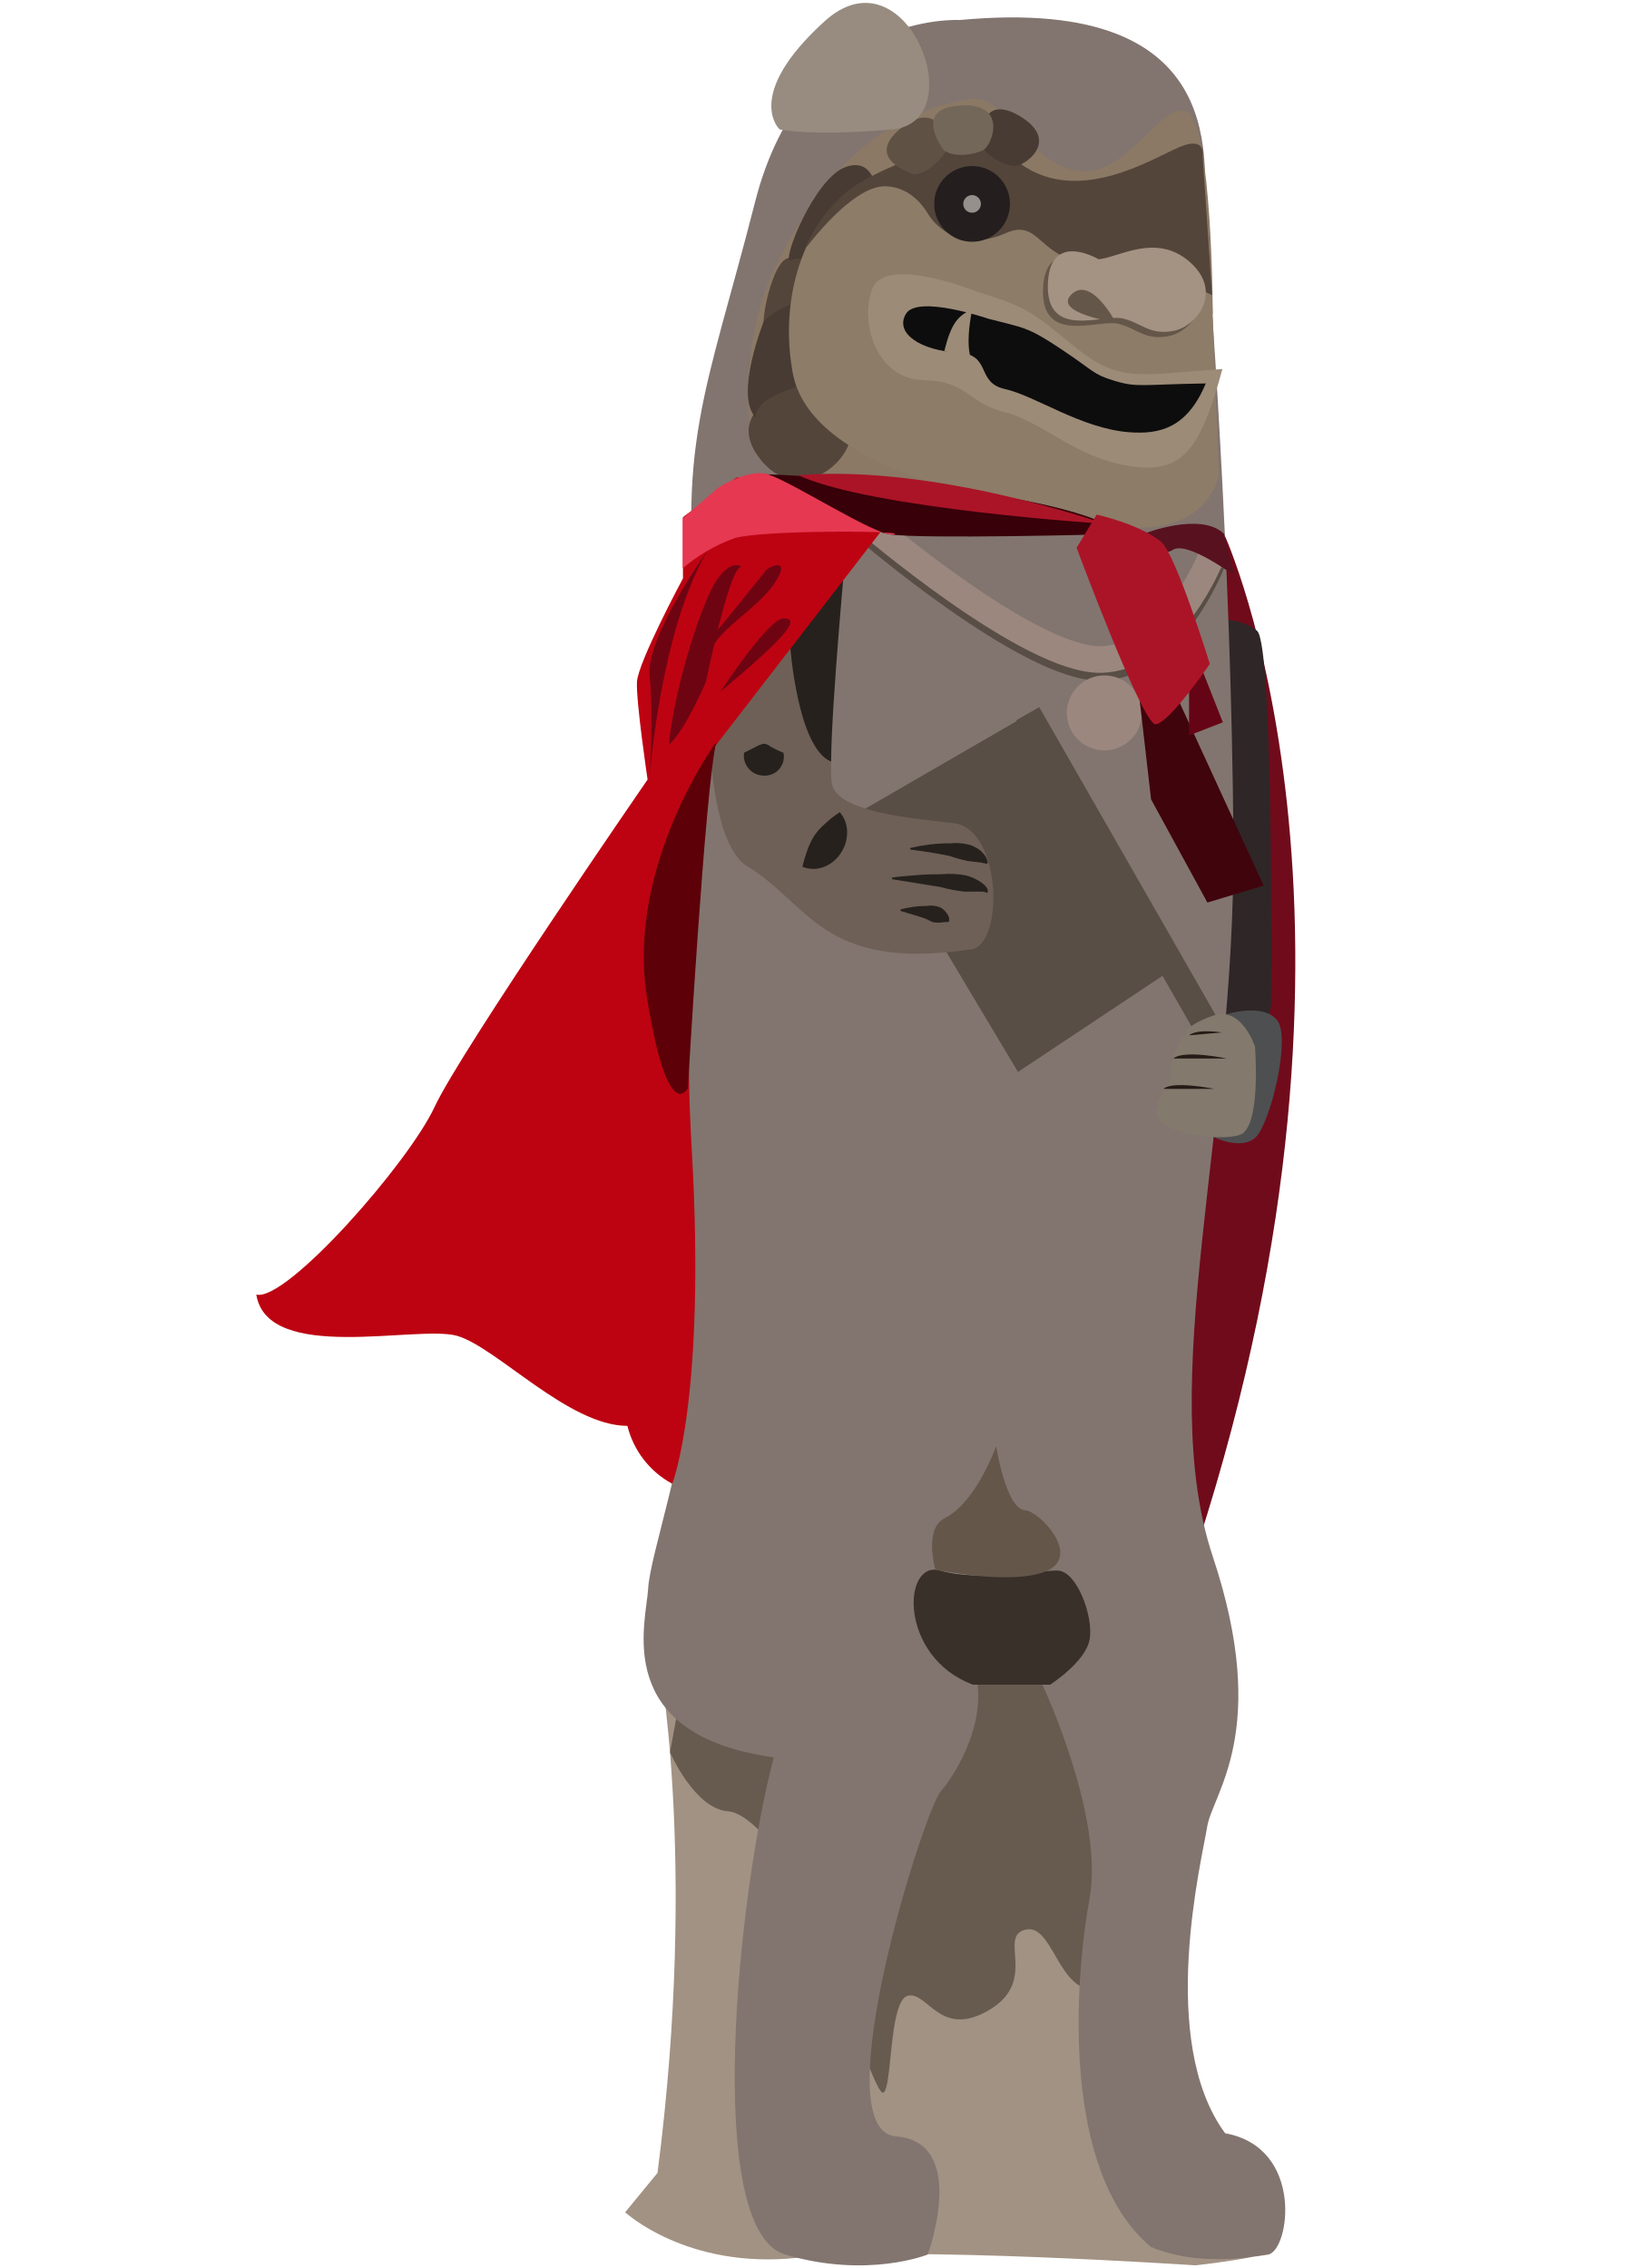
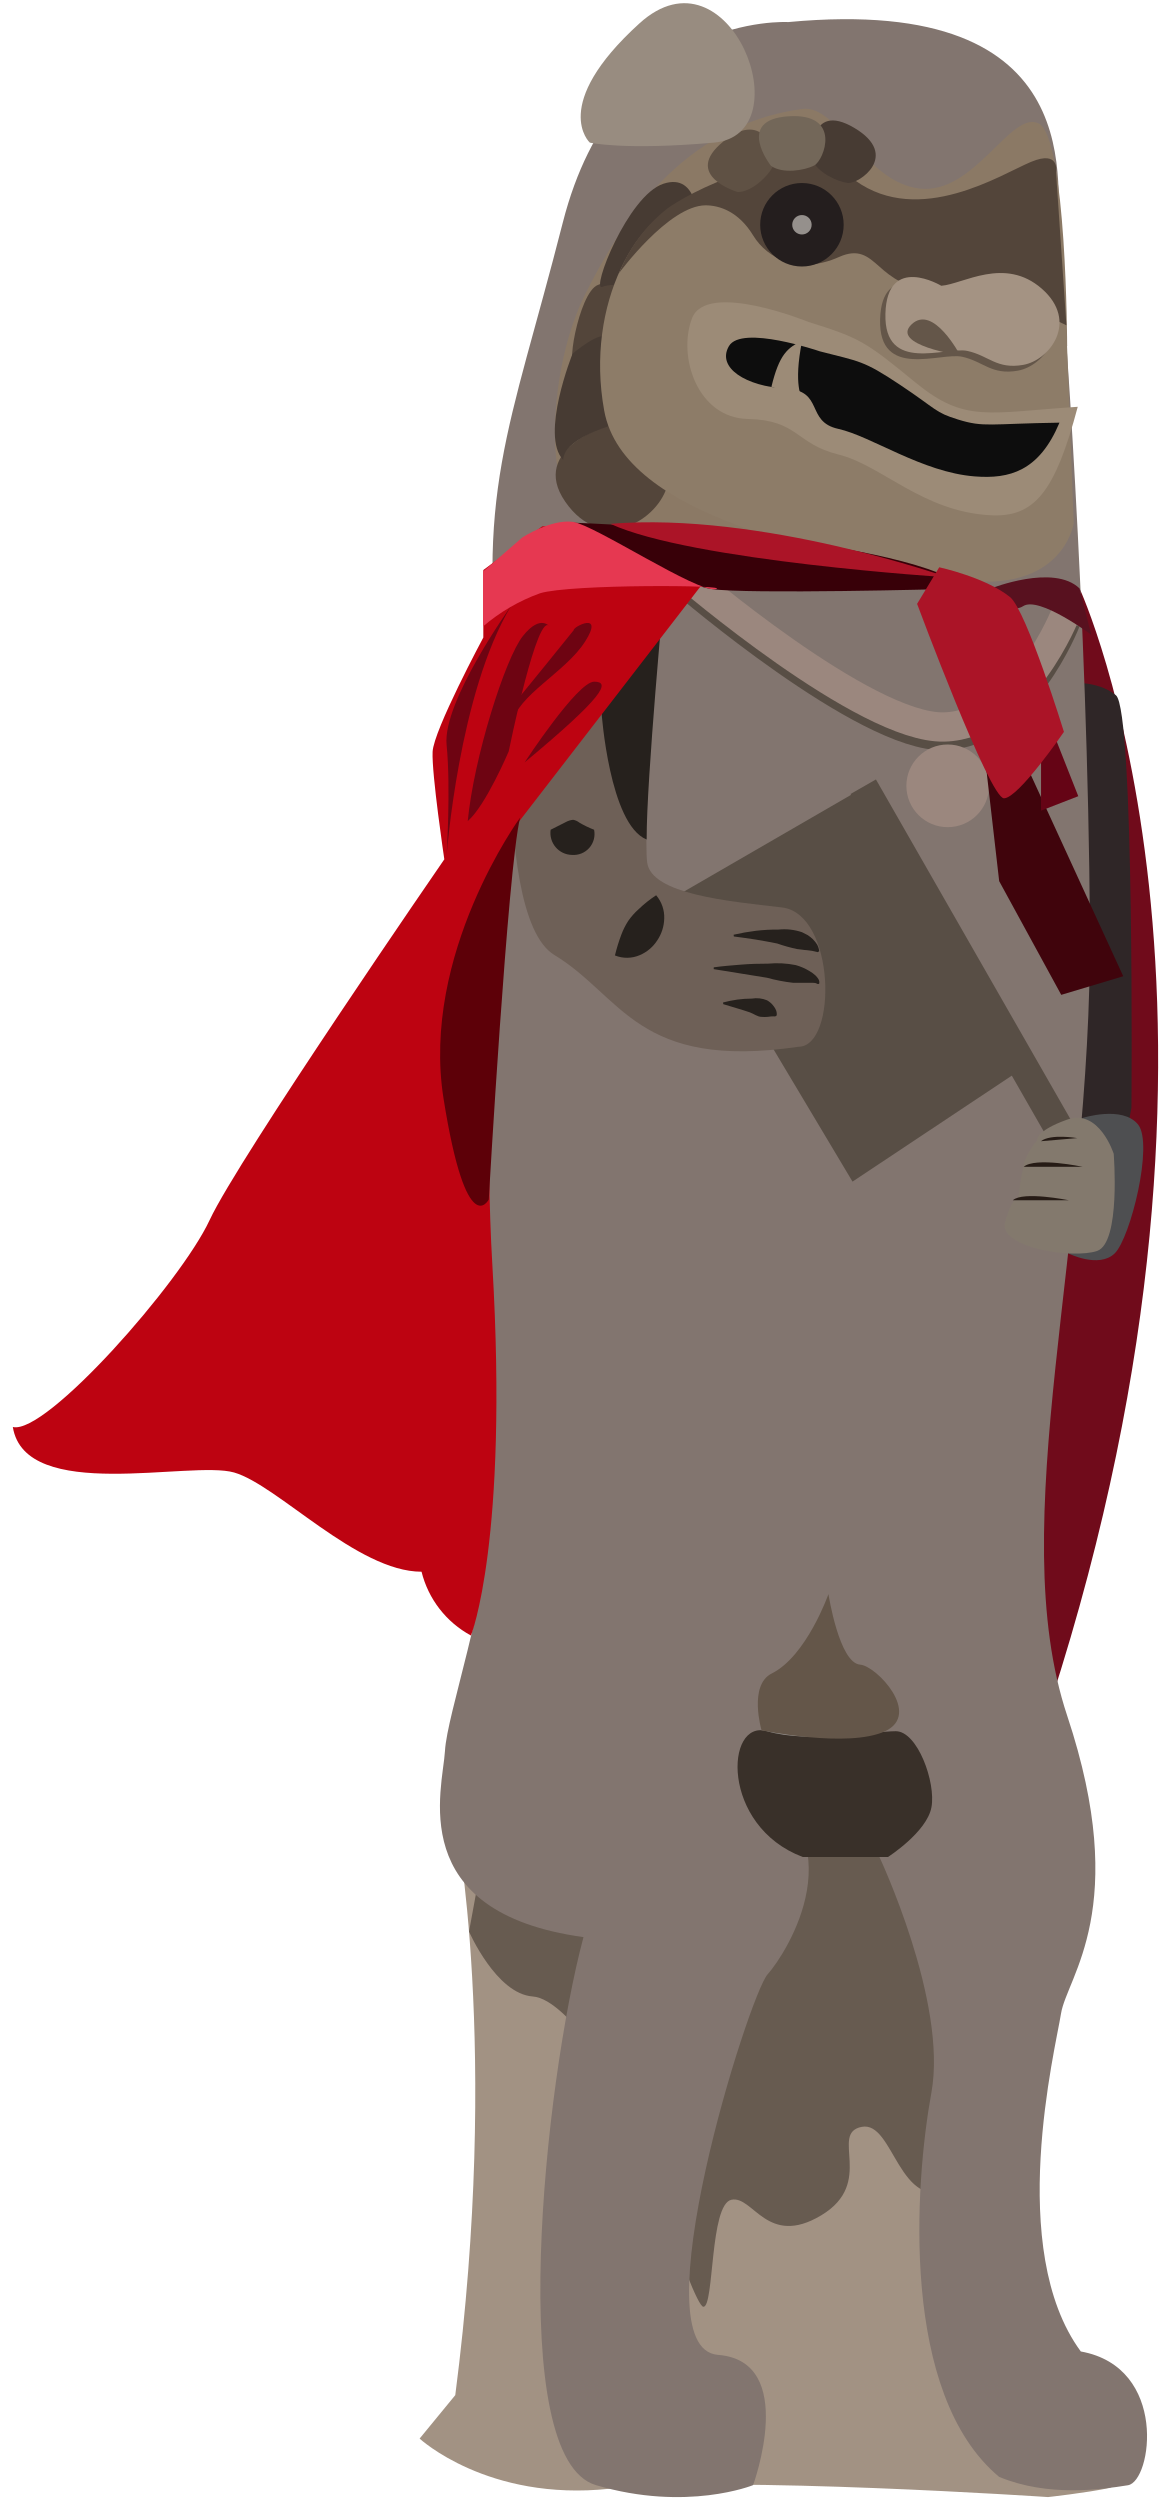
- <svg xmlns="http://www.w3.org/2000/svg" viewBox="0 0 308 427">
+ <svg xmlns="http://www.w3.org/2000/svg" viewBox="0 0 200 427">
  <defs>
    <style>.a{fill:#700b1b;}.b{fill:#2f1a17;}.c{fill:#a29283;}.d{fill:#2c231e;opacity:0.5;}.e{fill:#2f2627;}.f{fill:#82756f;}.g{fill:#393029;}.h{fill:#645649;}.i{fill:#8b7965;}.j{fill:#53453a;}.k{fill:#473b33;}.l{fill:#8d7c68;}.m{fill:#5f5144;}.n{fill:#736759;}.o{fill:#988c80;}.p{fill:#9c8b77;}.q{fill:#0d0d0d;}.r{fill:#241e1e;}.s{fill:#95908c;}.t{fill:#a49383;}.u,.w{fill:none;stroke-miterlimit:10;stroke-width:5px;}.u{stroke:#584e45;}.v{fill:#584e45;}.w{stroke:#9b877e;}.x{fill:#9b877e;}.y{fill:#4e4f51;}.z{fill:#6e6057;}.aa{fill:#26211d;}.ab{fill:#83796d;}.ac{fill:#261b15;}.ad{fill:#bd0311;}.ae{fill:#380008;}.af{fill:#58111f;}.ag{fill:#40040c;}.ah{fill:#650415;}.ai{fill:#ab1427;}.aj{fill:#6e0412;}.ak{fill:#e63851;}.al{fill:#5d0008;}</style>
  </defs>
-   <path class="a" d="M230.39,100.51s33.25,71.92-4.92,190.17c-25.89-18.41-17.6-84.7-17.6-84.7Z" />
-   <polygon class="b" points="175.84 204.05 122.28 175.97 130.46 119.87 165.15 146.1 175.84 204.05" />
-   <path class="c" d="M123.76,310.81s7.69,38.94,0,98.28l-6.09,7.42s11.61,10.78,32.43,8.57S225,426.5,225,426.5s6.5-.71,10.53-1.56-17.42-29.09-17.42-29.09l.27-59.87V313.19s-24.84,4.24-36.79,2.65S123.76,310.81,123.76,310.81Z" />
-   <path class="d" d="M126.11,329.91s4.64,10.65,10.9,11.1,15.89,17.22,15.89,17.22S164.3,394,166.15,394s1.06-17.48,4.77-18.28,6.09,8.22,15.36,2.65,1.33-14,6.89-15.1,6.24,14.84,15.63,10.6,5.3-36,5.3-36l-.27-39.74-80.53-7.41Z" />
-   <path class="e" d="M228.39,116.67s5-.57,8.21,2.08,2.65,70.46,2.65,70.46l-1.59,8.48H225.47Z" />
-   <path class="f" d="M180.63,3.77S151.31,2,142.13,38,126.94,84,131.89,120.34s-3.89,49.8-4.24,65.34,1.76,61.11,1.76,74.18-7.06,32.85-7.41,39.21-7.07,27.55,23.66,31.79c-6.71,25.07-13.42,89,2.12,93.6s26.85,0,26.85,0,7.77-21.19-6-22.25,5.3-61.46,8.48-65S193,313.9,173.57,303.3c3.71-15,14.13-28.61,14.13-28.61l7.86,28.7.52,13.51s11.84,25,9,40.54-5.38,51.48,11.57,65.61c8.3,3.45,17.35,2.18,22,1.43,4.09-.65,6.93-20.15-8.05-22.85-12.83-17.44-4.35-51.61-3.38-57.7,1-6.29,12-18,1.06-50.87s4.23-80.53,3.88-134.58-4.59-108.43-5.3-117.26S233.26-1.17,180.63,3.77Z" />
-   <path class="g" d="M183.1,317.17h14.57s6.63-4.24,7.42-8.48-2.38-13-6.09-13-14.84,2.12-22,0S169.06,311.87,183.1,317.17Z" />
-   <path class="h" d="M187.5,272.27s-3.73,10.59-9.69,13.56c-4,2-1.74,9.71-1.74,9.71s14.72,3.08,21.07.17-1.43-11.18-4.23-11.39C189.33,284.05,187.5,272.27,187.5,272.27Z" />
-   <path class="i" d="M183,18.61c6.1-.84,10.73,12.54,20.09,13.6s15.54-13.42,20.31-11.13,4.87,38,4.87,38l-27.3,39.55s-50.16-5.88-56.16-10.53-4.95-25.49,1.06-37.68S162.35,21.44,183,18.61Z" />
-   <path class="j" d="M151.67,56.55s-4.77,1.77-7.06,5,.18-11.66,3.53-12.89a23.74,23.74,0,0,1,5.12-1.42S151.32,54.08,151.67,56.55Z" />
-   <path class="j" d="M150.32,72.46s-14.12,4.06-7.77,13.24,16.07,3,17.49-3C150.47,77.93,150.32,72.46,150.32,72.46Z" />
-   <path class="k" d="M149.88,72.83s-7.68,2.29-7.68,5.74c-4-4.19,1.59-18.15,1.59-18.15s4.77-4.11,6.09-2.78S149.88,72.83,149.88,72.83Z" />
-   <path class="k" d="M155.09,49s-4.24-.8-6.23,0,4.37-15.63,10.46-17.62,5.83,6.76,5.83,6.76S158.53,42.89,155.09,49Z" />
-   <path class="l" d="M197.06,46.51s-2.65-3.71-6-3.88-7.59,2.12-9.71,1.94-7.24-12-16.78-10.42-18.72,17.66-15.37,36,38,24.37,58.11,28.43,22.08-9.18,22.08-9.18l-1.24-33a8.43,8.43,0,0,0-3.71-5.47C221.25,49,197.06,46.51,197.06,46.51Z" />
-   <path class="j" d="M166.5,35.07c2.4,0,5.65,1.06,8.13,5.13s7.94,6.71,14.66,3.7,6.18,5.48,16.42,5.48,22.43,6.18,22.43,6.18l-1.77-26.14s.76-3.88-4.3-1.76-19,11.12-30,3.17S162.51,33.69,160,35.6a26.65,26.65,0,0,0-8.28,11.06S160.2,35.11,166.5,35.07Z" />
-   <path class="m" d="M172,32.8s-9.63-2.82-2.43-8.65,9.31,2.65,8.43,4.32S174.4,32.8,172,32.8Z" />
-   <path class="k" d="M184.64,27.12s-.69-10,7.27-5.28.75,9.66-1.13,9.41S185.48,29.4,184.64,27.12Z" />
-   <path class="n" d="M177.68,28.32s-6.22-7.87,3-8.46,6.07,7.55,4.38,8.41S179.66,29.73,177.68,28.32Z" />
-   <path class="o" d="M146.74,24.36S139.8,18,155.21,4,183.29,23,167.93,24.36,146.74,24.36,146.74,24.36Z" />
-   <path class="p" d="M184.11,55s-17.44-7.14-19.92-.62.93,17,9.55,17.18,8.14,4.27,15.47,6.07S203.52,87.35,215.08,88c7.64.46,11.13-4,15-18.52-15.36,1-19.24,2.79-27.71-4.14S193,57.76,184.11,55Z" />
-   <path class="q" d="M186,60s-13.34-4.59-15.5-.88,3,6.89,9.67,7.24,3.36,5.65,9,6.89,14.33,7.42,23.31,8.12c5.94.47,11-.88,14.48-9.18-12,.18-12.89.84-17.31-.53-4-1.23-3.53-1.67-9.89-5.91S192.86,61.78,186,60Z" />
-   <path class="p" d="M183,58.21c-2.48,1.16-3.91,2.33-5.24,7.85L183,68S181.45,65.9,183,58.21Z" />
-   <circle class="r" cx="182.97" cy="38.39" r="7.13" />
-   <circle class="s" cx="182.97" cy="38.39" r="1.66" />
-   <path class="h" d="M205.85,49.8s-9.27-5.56-9.53,4.77,10.33,5.56,14,6.36,5,3.18,9.53,2.38,9.54-7.42,3.18-13S209.56,49.54,205.85,49.8Z" />
-   <path class="t" d="M206.77,48.81s-9.27-5.56-9.54,4.77,10.33,5.56,14,6.36,5,3.18,9.54,2.38,9.54-7.42,3.18-13S210.48,48.54,206.77,48.81Z" />
-   <path class="h" d="M210,60.7s-12-1.77-8.3-5.3S210,60.7,210,60.7Z" />
-   <path class="u" d="M163.06,99.58s30.73,26.39,44.15,26.06,20.84-19.54,20.84-19.54" />
-   <polygon class="v" points="162.23 152.62 194.02 134.22 220.98 182.28 191.61 201.82 162.23 152.62" />
-   <line class="u" x1="193.44" y1="134.37" x2="228.94" y2="196.37" />
-   <path class="w" d="M163.08,98.12s30.73,26.39,44.16,26.05,20.84-19.53,20.84-19.53" />
-   <circle class="x" cx="207.87" cy="134.22" r="7.06" />
-   <path class="y" d="M228.47,214.08s5.23,2.62,7.92,0,6.66-18.68,4-22-9.53-1.12-9.53-1.12Z" />
-   <path class="z" d="M158.33,100.94h-24s-5.3,55.11,6.35,62.17,14.13,19.7,41.68,15.68c6.71,0,6.36-22.74-2.82-23.8s-22.26-2.26-23-7.66S158.33,100.94,158.33,100.94Z" />
-   <path class="aa" d="M148.74,121.66s1.34,19.15,7.7,21.73c0-10.5,3-42.45,3-42.45Z" />
-   <path class="aa" d="M158.07,152.91a5.79,5.79,0,0,1,1.38,4,6.93,6.93,0,0,1-1.18,3.69,6.62,6.62,0,0,1-3,2.54,5.49,5.49,0,0,1-4.24.05,30,30,0,0,1,1.1-3.57,12.18,12.18,0,0,1,1.18-2.34,11.25,11.25,0,0,1,1.78-2A20.14,20.14,0,0,1,158.07,152.91Z" />
-   <path class="aa" d="M140.05,141.72c1.25-.64,2-1,2.57-1.3a3.26,3.26,0,0,1,1.27-.4,2.34,2.34,0,0,1,1.06.48,17.05,17.05,0,0,0,2.52,1.22,3.58,3.58,0,0,1-3.79,4.3,3.75,3.75,0,0,1-3.63-4.3Z" />
-   <path class="aa" d="M171.3,159.65a37.27,37.27,0,0,1,3.8-.67,31.21,31.21,0,0,1,3.88-.21,9.46,9.46,0,0,1,4,.45c.33.16.64.33,1,.51a6.66,6.66,0,0,1,.87.7,5.24,5.24,0,0,1,.72.91,3.17,3.17,0,0,1,.35,1.12l-.24.17c-.4-.08-.67-.18-1-.23l-.86-.11c-.3,0-.56-.06-.84-.09s-.56-.06-.84-.1a27.37,27.37,0,0,1-3.4-.95c-1.2-.24-2.42-.47-3.65-.67s-2.49-.36-3.75-.53Z" />
-   <path class="aa" d="M167.91,165.22c1.54-.22,3.09-.33,4.64-.46s3.1-.17,4.66-.17a16.23,16.23,0,0,1,4.71.25,9.36,9.36,0,0,1,2.31,1,5.63,5.63,0,0,1,1.09.8,3.2,3.2,0,0,1,.47.6,1,1,0,0,1,.11.82h-.3c-.26-.22-.56-.17-.9-.2h-1.07c-.72,0-1.46,0-2.19,0A29.12,29.12,0,0,1,177,167l-9.1-1.47Z" />
-   <path class="aa" d="M169.5,171.22a22.24,22.24,0,0,1,2.43-.49,18.59,18.59,0,0,1,2.49-.17,4.73,4.73,0,0,1,2.59.29,3.55,3.55,0,0,1,1.13,1,2.84,2.84,0,0,1,.42.72,1.85,1.85,0,0,1,.1.87l-.26.17a4,4,0,0,0-.71,0l-.57.07a5.36,5.36,0,0,1-1.05,0c-.69,0-1.3-.52-2-.77s-1.47-.47-2.22-.7-1.54-.46-2.32-.7Z" />
-   <path class="ab" d="M223.15,194.76s-.35-1.58,5.12-3.53,7.95,5.83,7.95,5.83,1.23,15.19-2.83,16.6-16.95-.53-15.72-4.94,2.24-4.07,2.24-4.07A54.34,54.34,0,0,1,221,198.3,14.36,14.36,0,0,1,223.15,194.76Z" />
-   <path class="ac" d="M228.54,205s-7.82-1.59-9.54,0" />
-   <path class="ac" d="M230.92,199.29s-8.08-1.72-10.07,0" />
-   <path class="ac" d="M230,194.39s-4.5-.79-6.22.53" />
-   <path class="ad" d="M147.82,89.9h-9.21l-10.06,7.46v11.53s-8.48,15.8-8.66,19.51,2,18.37,2,18.37-35.15,51-40.09,61.63-27.91,36.74-33.56,35.33c2.12,13.06,30.38,5.65,37.79,7.77s21,16.95,32.06,16.95a17.05,17.05,0,0,0,8.44,10.9s6.42-16,3.66-63.18c-2.5-42.7,4.24-75.45,4.24-75.45l32.14-41.64Z" />
-   <path class="ae" d="M207.87,100.6s-34.3.93-40.4,0-25.3-11.39-25.3-11.39,51.93,1.59,67.56,10.2S207.87,100.6,207.87,100.6Z" />
-   <path class="af" d="M215.25,100.51s10.75-4.27,15.14,0l2,7.91s-8.9-6.64-11.62-4.9S215.25,100.51,215.25,100.51Z" />
-   <polygon class="ag" points="212.07 110.58 216.66 150.5 227.26 169.92 237.85 166.74 212.07 110.58" />
-   <polygon class="ah" points="223.81 119.87 230.17 135.99 223.81 138.46 223.81 119.87" />
-   <path class="ai" d="M207.87,98.61s-31.79-11.26-57.62-9.14C164,95.83,207.87,98.61,207.87,98.61Z" />
-   <path class="ai" d="M206.42,96.89l-3.78,6.25s12.36,33.21,14.84,33.21S227.72,125,227.72,125s-6.35-20.6-9.18-23C214.36,98.61,206.42,96.89,206.42,96.89Z" />
-   <path class="aj" d="M133.28,103.52s-11.73,16.32-11,23.71,0,18.87,0,18.87S124.36,118.31,133.28,103.52Z" />
-   <path class="aj" d="M139.91,107.07s-1.53-2.28-4.59,1.55-8.41,20.91-9.43,31.62c3.06-2.61,7-11.91,7-11.91S137.87,103.75,139.91,107.07Z" />
-   <path class="aj" d="M144,107.62c-.18-.53,5.3-3.35,1.94,1.95s-11.66,9.18-12.54,14.13a41.17,41.17,0,0,1-2.65,8.83L129,133.94s1.94-10.42,4.06-12.89S144,107.62,144,107.62Z" />
-   <path class="aj" d="M135.61,130.21s9-13.78,11.87-13.78S149.21,118.9,135.61,130.21Z" />
-   <path class="ak" d="M128.5,107V97.62l6.72-5.83s4.94-3.18,8.65-2.65,21.33,12.19,24.37,11.48-24.9-.88-30,.71A31.17,31.17,0,0,0,128.5,107Z" />
-   <path class="al" d="M134.83,139.66s-17,23.31-13.07,48,7.72,17.21,7.72,17.21S132.71,148.49,134.83,139.66Z" />
+   <path class="a" d="M184.39,100.51s33.25,71.92-4.92,190.17c-25.89-18.41-17.6-84.7-17.6-84.7Z" />
+   <polygon class="b" points="129.84 204.05 76.28 175.97 84.46 119.87 119.15 146.1 129.84 204.05" />
+   <path class="c" d="M77.76,310.81s7.69,38.94,0,98.28l-6.09,7.42s11.61,10.78,32.43,8.57S179,426.5,179,426.5s6.5-.71,10.53-1.56-17.42-29.09-17.42-29.09l.27-59.87V313.19s-24.84,4.24-36.79,2.65S77.76,310.81,77.76,310.81Z" />
+   <path class="d" d="M80.11,329.91S84.75,340.56,91,341s15.89,17.22,15.89,17.22S118.3,394,120.15,394s1.06-17.48,4.77-18.28,6.09,8.22,15.36,2.65,1.33-14,6.89-15.1,6.24,14.84,15.63,10.6,5.3-36,5.3-36l-.27-39.74L87.3,290.68Z" />
+   <path class="e" d="M182.39,116.67s5-.57,8.21,2.08,2.65,70.46,2.65,70.46l-1.59,8.48H179.47Z" />
+   <path class="f" d="M134.63,3.77S105.31,2,96.13,38,80.94,84,85.89,120.34s-3.89,49.8-4.24,65.34,1.76,61.11,1.76,74.18S76.35,292.71,76,299.07s-7.07,27.55,23.66,31.79c-6.71,25.07-13.42,89,2.12,93.6s26.85,0,26.85,0,7.77-21.19-6-22.25,5.3-61.46,8.48-65S147,313.9,127.57,303.3c3.71-15,14.13-28.61,14.13-28.61l7.86,28.7.52,13.51s11.84,25,9,40.54-5.38,51.48,11.57,65.61c8.3,3.45,17.35,2.18,22,1.43,4.09-.65,6.93-20.15-8.05-22.85-12.83-17.44-4.35-51.61-3.38-57.7,1-6.29,12-18,1.06-50.87s4.23-80.53,3.88-134.58-4.59-108.43-5.3-117.26S187.26-1.17,134.63,3.77Z" />
+   <path class="g" d="M137.1,317.17h14.57s6.63-4.24,7.42-8.48-2.38-13-6.09-13-14.84,2.12-22,0S123.06,311.87,137.1,317.17Z" />
+   <path class="h" d="M141.5,272.27s-3.73,10.59-9.69,13.56c-4,2-1.74,9.71-1.74,9.71s14.72,3.08,21.07.17-1.43-11.18-4.23-11.39C143.33,284.05,141.5,272.27,141.5,272.27Z" />
+   <path class="i" d="M137,18.61c6.1-.84,10.73,12.54,20.09,13.6s15.54-13.42,20.31-11.13,4.87,38,4.87,38l-27.3,39.55s-50.16-5.88-56.16-10.53-5-25.49,1.06-37.68S116.35,21.44,137,18.61Z" />
+   <path class="j" d="M105.67,56.55s-4.77,1.77-7.06,5,.18-11.66,3.53-12.89a23.74,23.74,0,0,1,5.12-1.42S105.32,54.08,105.67,56.55Z" />
+   <path class="j" d="M104.32,72.46S90.2,76.52,96.55,85.7s16.07,3,17.49-3C104.47,77.93,104.32,72.46,104.32,72.46Z" />
+   <path class="k" d="M103.88,72.83s-7.68,2.29-7.68,5.74c-4-4.19,1.59-18.15,1.59-18.15s4.77-4.11,6.09-2.78S103.88,72.83,103.88,72.83Z" />
+   <path class="k" d="M109.09,49s-4.24-.8-6.23,0,4.37-15.63,10.46-17.62,5.83,6.76,5.83,6.76S112.53,42.89,109.09,49Z" />
+   <path class="l" d="M151.06,46.51s-2.65-3.71-6-3.88-7.59,2.12-9.71,1.94-7.24-12-16.78-10.42-18.72,17.66-15.37,36,38,24.37,58.11,28.43,22.08-9.18,22.08-9.18l-1.24-33a8.43,8.43,0,0,0-3.71-5.47C175.25,49,151.06,46.51,151.06,46.51Z" />
+   <path class="j" d="M120.5,35.07c2.4,0,5.65,1.06,8.13,5.13s7.94,6.71,14.66,3.7,6.18,5.48,16.42,5.48,22.43,6.18,22.43,6.18l-1.77-26.14s.76-3.88-4.3-1.76-19,11.12-30,3.17S116.51,33.69,114,35.6a26.65,26.65,0,0,0-8.28,11.06S114.2,35.11,120.5,35.07Z" />
+   <path class="m" d="M126,32.8s-9.63-2.82-2.43-8.65,9.31,2.65,8.43,4.32S128.4,32.8,126,32.8Z" />
+   <path class="k" d="M138.64,27.12s-.69-10,7.27-5.28.75,9.66-1.13,9.41S139.48,29.4,138.64,27.12Z" />
+   <path class="n" d="M131.68,28.32s-6.22-7.87,3-8.46,6.07,7.55,4.38,8.41S133.66,29.73,131.68,28.32Z" />
+   <path class="o" d="M100.74,24.36S93.8,18,109.21,4,137.29,23,121.93,24.36,100.74,24.36,100.74,24.36Z" />
+   <path class="p" d="M138.11,55s-17.44-7.14-19.92-.62.93,17,9.55,17.18,8.14,4.27,15.47,6.07S157.52,87.35,169.08,88c7.64.46,11.13-4,15-18.52-15.36,1-19.24,2.79-27.71-4.14S147,57.76,138.11,55Z" />
+   <path class="q" d="M140,60s-13.34-4.59-15.5-.88,3,6.89,9.67,7.24,3.36,5.65,9,6.89,14.33,7.42,23.31,8.12c5.94.47,11-.88,14.48-9.18-12,.18-12.89.84-17.31-.53-4-1.23-3.53-1.67-9.89-5.91S146.86,61.78,140,60Z" />
+   <path class="p" d="M137,58.21c-2.48,1.16-3.91,2.33-5.24,7.85L137,68S135.45,65.9,137,58.21Z" />
+   <circle class="r" cx="136.97" cy="38.39" r="7.13" />
+   <circle class="s" cx="136.97" cy="38.39" r="1.66" />
+   <path class="h" d="M159.85,49.8s-9.27-5.56-9.53,4.77,10.33,5.56,14,6.36,5,3.18,9.53,2.38,9.54-7.42,3.18-13S163.56,49.54,159.85,49.8Z" />
+   <path class="t" d="M160.77,48.81s-9.27-5.56-9.54,4.77,10.33,5.56,14,6.36,5,3.18,9.54,2.38,9.54-7.42,3.18-13S164.48,48.54,160.77,48.81Z" />
+   <path class="h" d="M164,60.7s-12-1.77-8.3-5.3S164,60.7,164,60.7Z" />
+   <path class="u" d="M117.06,99.58s30.73,26.39,44.15,26.06,20.84-19.54,20.84-19.54" />
+   <polygon class="v" points="116.23 152.62 148.02 134.22 174.98 182.28 145.61 201.82 116.23 152.62" />
+   <line class="u" x1="147.44" y1="134.37" x2="182.94" y2="196.37" />
+   <path class="w" d="M117.08,98.12s30.73,26.39,44.16,26.05,20.84-19.53,20.84-19.53" />
+   <circle class="x" cx="161.87" cy="134.22" r="7.06" />
+   <path class="y" d="M182.47,214.08s5.23,2.62,7.92,0,6.66-18.68,4-22-9.53-1.12-9.53-1.12Z" />
+   <path class="z" d="M112.33,100.94h-24s-5.3,55.11,6.35,62.17,14.13,19.7,41.68,15.68c6.71,0,6.36-22.74-2.82-23.8s-22.26-2.26-23-7.66S112.33,100.94,112.33,100.94Z" />
+   <path class="aa" d="M102.74,121.66s1.34,19.15,7.7,21.73c0-10.5,3-42.45,3-42.45Z" />
+   <path class="aa" d="M112.07,152.91a5.79,5.79,0,0,1,1.38,4,6.93,6.93,0,0,1-1.18,3.69,6.62,6.62,0,0,1-3,2.54,5.49,5.49,0,0,1-4.24.05,30,30,0,0,1,1.1-3.57,12.18,12.18,0,0,1,1.18-2.34,11.25,11.25,0,0,1,1.78-2A20.14,20.14,0,0,1,112.07,152.91Z" />
+   <path class="aa" d="M94.05,141.72c1.25-.64,2-1,2.57-1.3a3.26,3.26,0,0,1,1.27-.4,2.34,2.34,0,0,1,1.06.48,17.05,17.05,0,0,0,2.52,1.22,3.58,3.58,0,0,1-3.79,4.3,3.75,3.75,0,0,1-3.63-4.3Z" />
+   <path class="aa" d="M125.3,159.65a37.27,37.27,0,0,1,3.8-.67,31.21,31.21,0,0,1,3.88-.21,9.46,9.46,0,0,1,4,.45c.33.16.64.33,1,.51a6.66,6.66,0,0,1,.87.7,5.24,5.24,0,0,1,.72.91,3.17,3.17,0,0,1,.35,1.12l-.24.17c-.4-.08-.67-.18-1-.23l-.86-.11c-.3,0-.56-.06-.84-.09s-.56-.06-.84-.1a27.37,27.37,0,0,1-3.4-.95c-1.2-.24-2.42-.47-3.65-.67s-2.49-.36-3.75-.53Z" />
+   <path class="aa" d="M121.91,165.22c1.54-.22,3.09-.33,4.64-.46s3.1-.17,4.66-.17a16.23,16.23,0,0,1,4.71.25,9.36,9.36,0,0,1,2.31,1,5.63,5.63,0,0,1,1.09.8,3.2,3.2,0,0,1,.47.6,1,1,0,0,1,.11.82h-.3c-.26-.22-.56-.17-.9-.2h-1.07c-.72,0-1.46,0-2.19,0A29.12,29.12,0,0,1,131,167l-9.1-1.47Z" />
+   <path class="aa" d="M123.5,171.22a22.24,22.24,0,0,1,2.43-.49,18.59,18.59,0,0,1,2.49-.17,4.73,4.73,0,0,1,2.59.29,3.55,3.55,0,0,1,1.13,1,2.84,2.84,0,0,1,.42.72,1.85,1.85,0,0,1,.1.87l-.26.17a4,4,0,0,0-.71,0l-.57.07a5.36,5.36,0,0,1-1.05,0c-.69,0-1.3-.52-2-.77s-1.47-.47-2.22-.7-1.54-.46-2.32-.7Z" />
+   <path class="ab" d="M177.15,194.76s-.35-1.58,5.12-3.53,7.95,5.83,7.95,5.83,1.23,15.19-2.83,16.6-16.95-.53-15.72-4.94,2.24-4.07,2.24-4.07A54.34,54.34,0,0,1,175,198.3,14.36,14.36,0,0,1,177.15,194.76Z" />
+   <path class="ac" d="M182.54,205s-7.82-1.59-9.54,0" />
+   <path class="ac" d="M184.92,199.29s-8.08-1.72-10.07,0" />
+   <path class="ac" d="M184,194.39s-4.5-.79-6.22.53" />
+   <path class="ad" d="M101.82,89.9H92.61L82.55,97.36v11.53s-8.48,15.8-8.66,19.51,2,18.37,2,18.37-35.15,51-40.09,61.63S7.84,245.14,2.19,243.73c2.12,13.06,30.38,5.65,37.79,7.77S61,268.45,72,268.45a17.05,17.05,0,0,0,8.44,10.9s6.42-16,3.66-63.18c-2.5-42.7,4.24-75.45,4.24-75.45l32.14-41.64Z" />
+   <path class="ae" d="M161.87,100.6s-34.3.93-40.4,0-25.3-11.39-25.3-11.39,51.93,1.59,67.56,10.2S161.87,100.6,161.87,100.6Z" />
+   <path class="af" d="M169.25,100.51s10.75-4.27,15.14,0l2,7.91s-8.9-6.64-11.62-4.9S169.25,100.51,169.25,100.51Z" />
+   <polygon class="ag" points="166.07 110.58 170.66 150.5 181.26 169.92 191.85 166.74 166.07 110.58" />
+   <polygon class="ah" points="177.81 119.87 184.17 135.99 177.81 138.46 177.81 119.87" />
+   <path class="ai" d="M161.87,98.61s-31.79-11.26-57.62-9.14C118,95.83,161.87,98.61,161.87,98.61Z" />
+   <path class="ai" d="M160.42,96.89l-3.78,6.25s12.36,33.21,14.84,33.21S181.72,125,181.72,125s-6.35-20.6-9.18-23C168.36,98.61,160.42,96.89,160.42,96.89Z" />
+   <path class="aj" d="M87.28,103.52s-11.73,16.32-11,23.71,0,18.87,0,18.87S78.36,118.31,87.28,103.52Z" />
+   <path class="aj" d="M93.91,107.07s-1.53-2.28-4.59,1.55-8.41,20.91-9.43,31.62c3.06-2.61,7-11.91,7-11.91S91.87,103.75,93.91,107.07Z" />
+   <path class="aj" d="M98,107.62c-.18-.53,5.3-3.35,1.94,1.95s-11.66,9.18-12.54,14.13a41.17,41.17,0,0,1-2.65,8.83L83,133.94s1.94-10.42,4.06-12.89S98,107.62,98,107.62Z" />
+   <path class="aj" d="M89.61,130.21s9-13.78,11.87-13.78S103.21,118.9,89.61,130.21Z" />
+   <path class="ak" d="M82.5,107V97.62l6.72-5.83s4.94-3.18,8.65-2.65,21.33,12.19,24.37,11.48-24.9-.88-30,.71A31.17,31.17,0,0,0,82.5,107Z" />
+   <path class="al" d="M88.83,139.66s-17,23.31-13.07,48,7.72,17.21,7.72,17.21S86.71,148.49,88.83,139.66Z" />
</svg>
